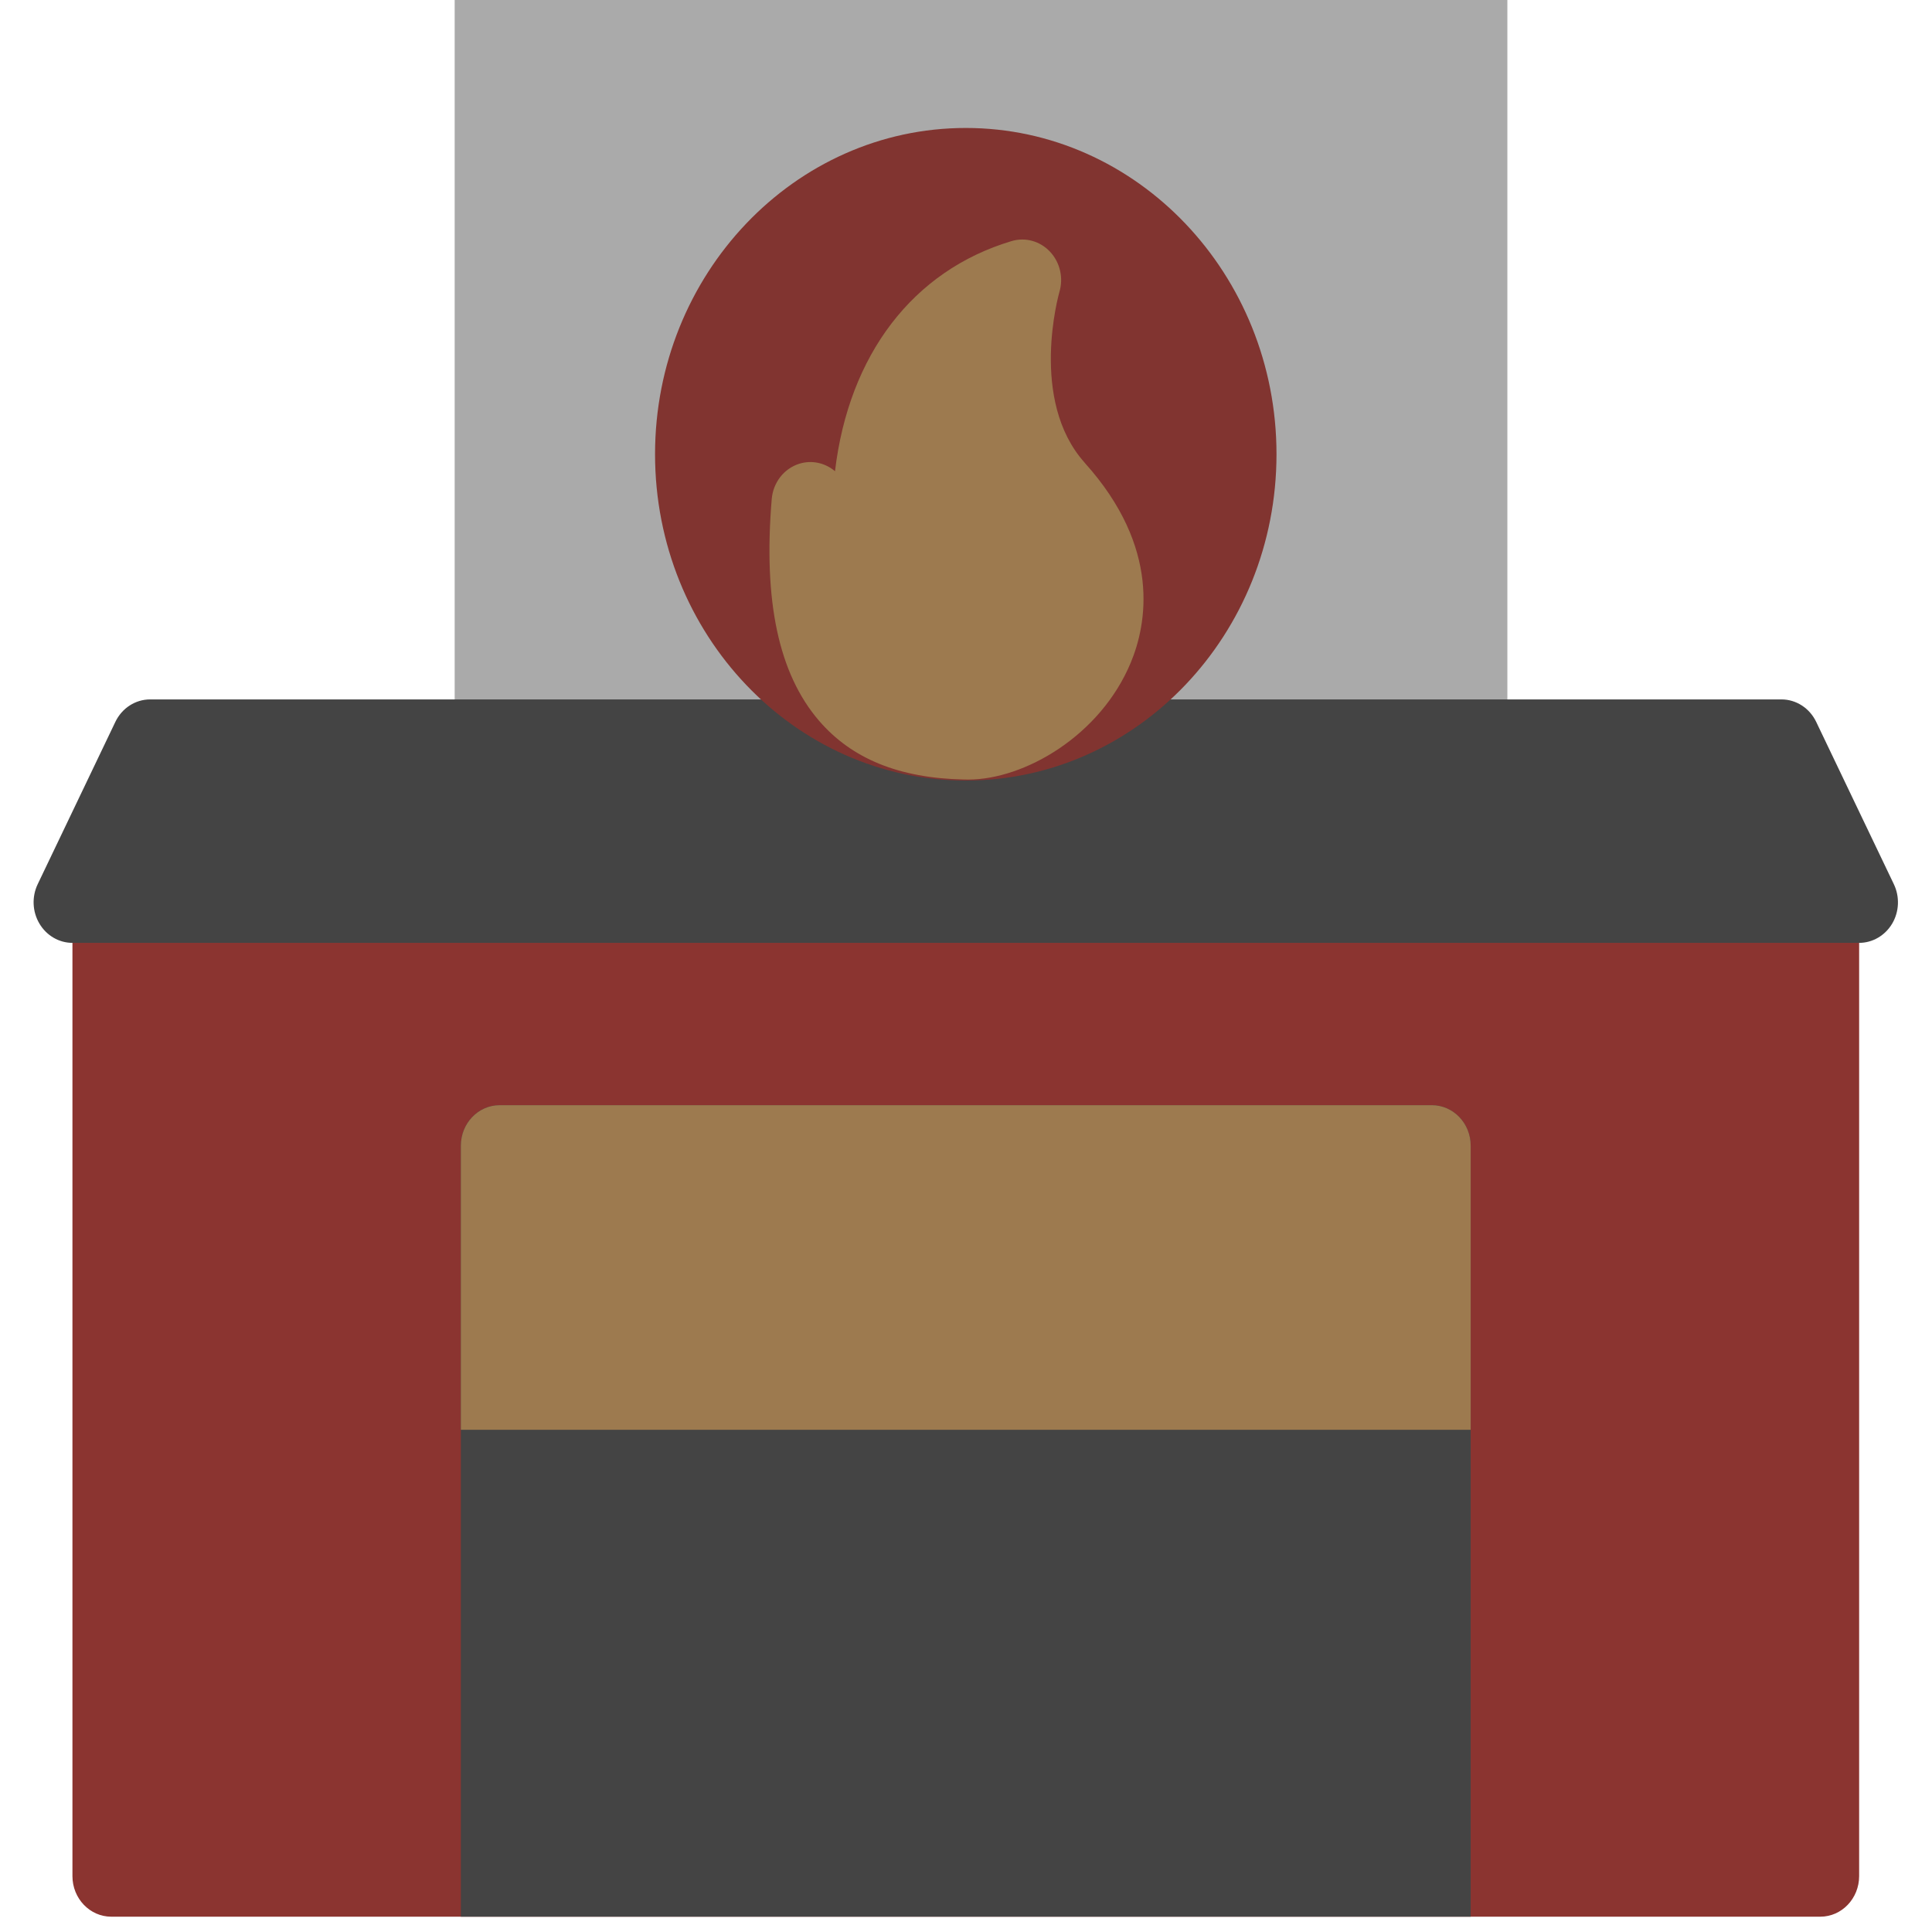
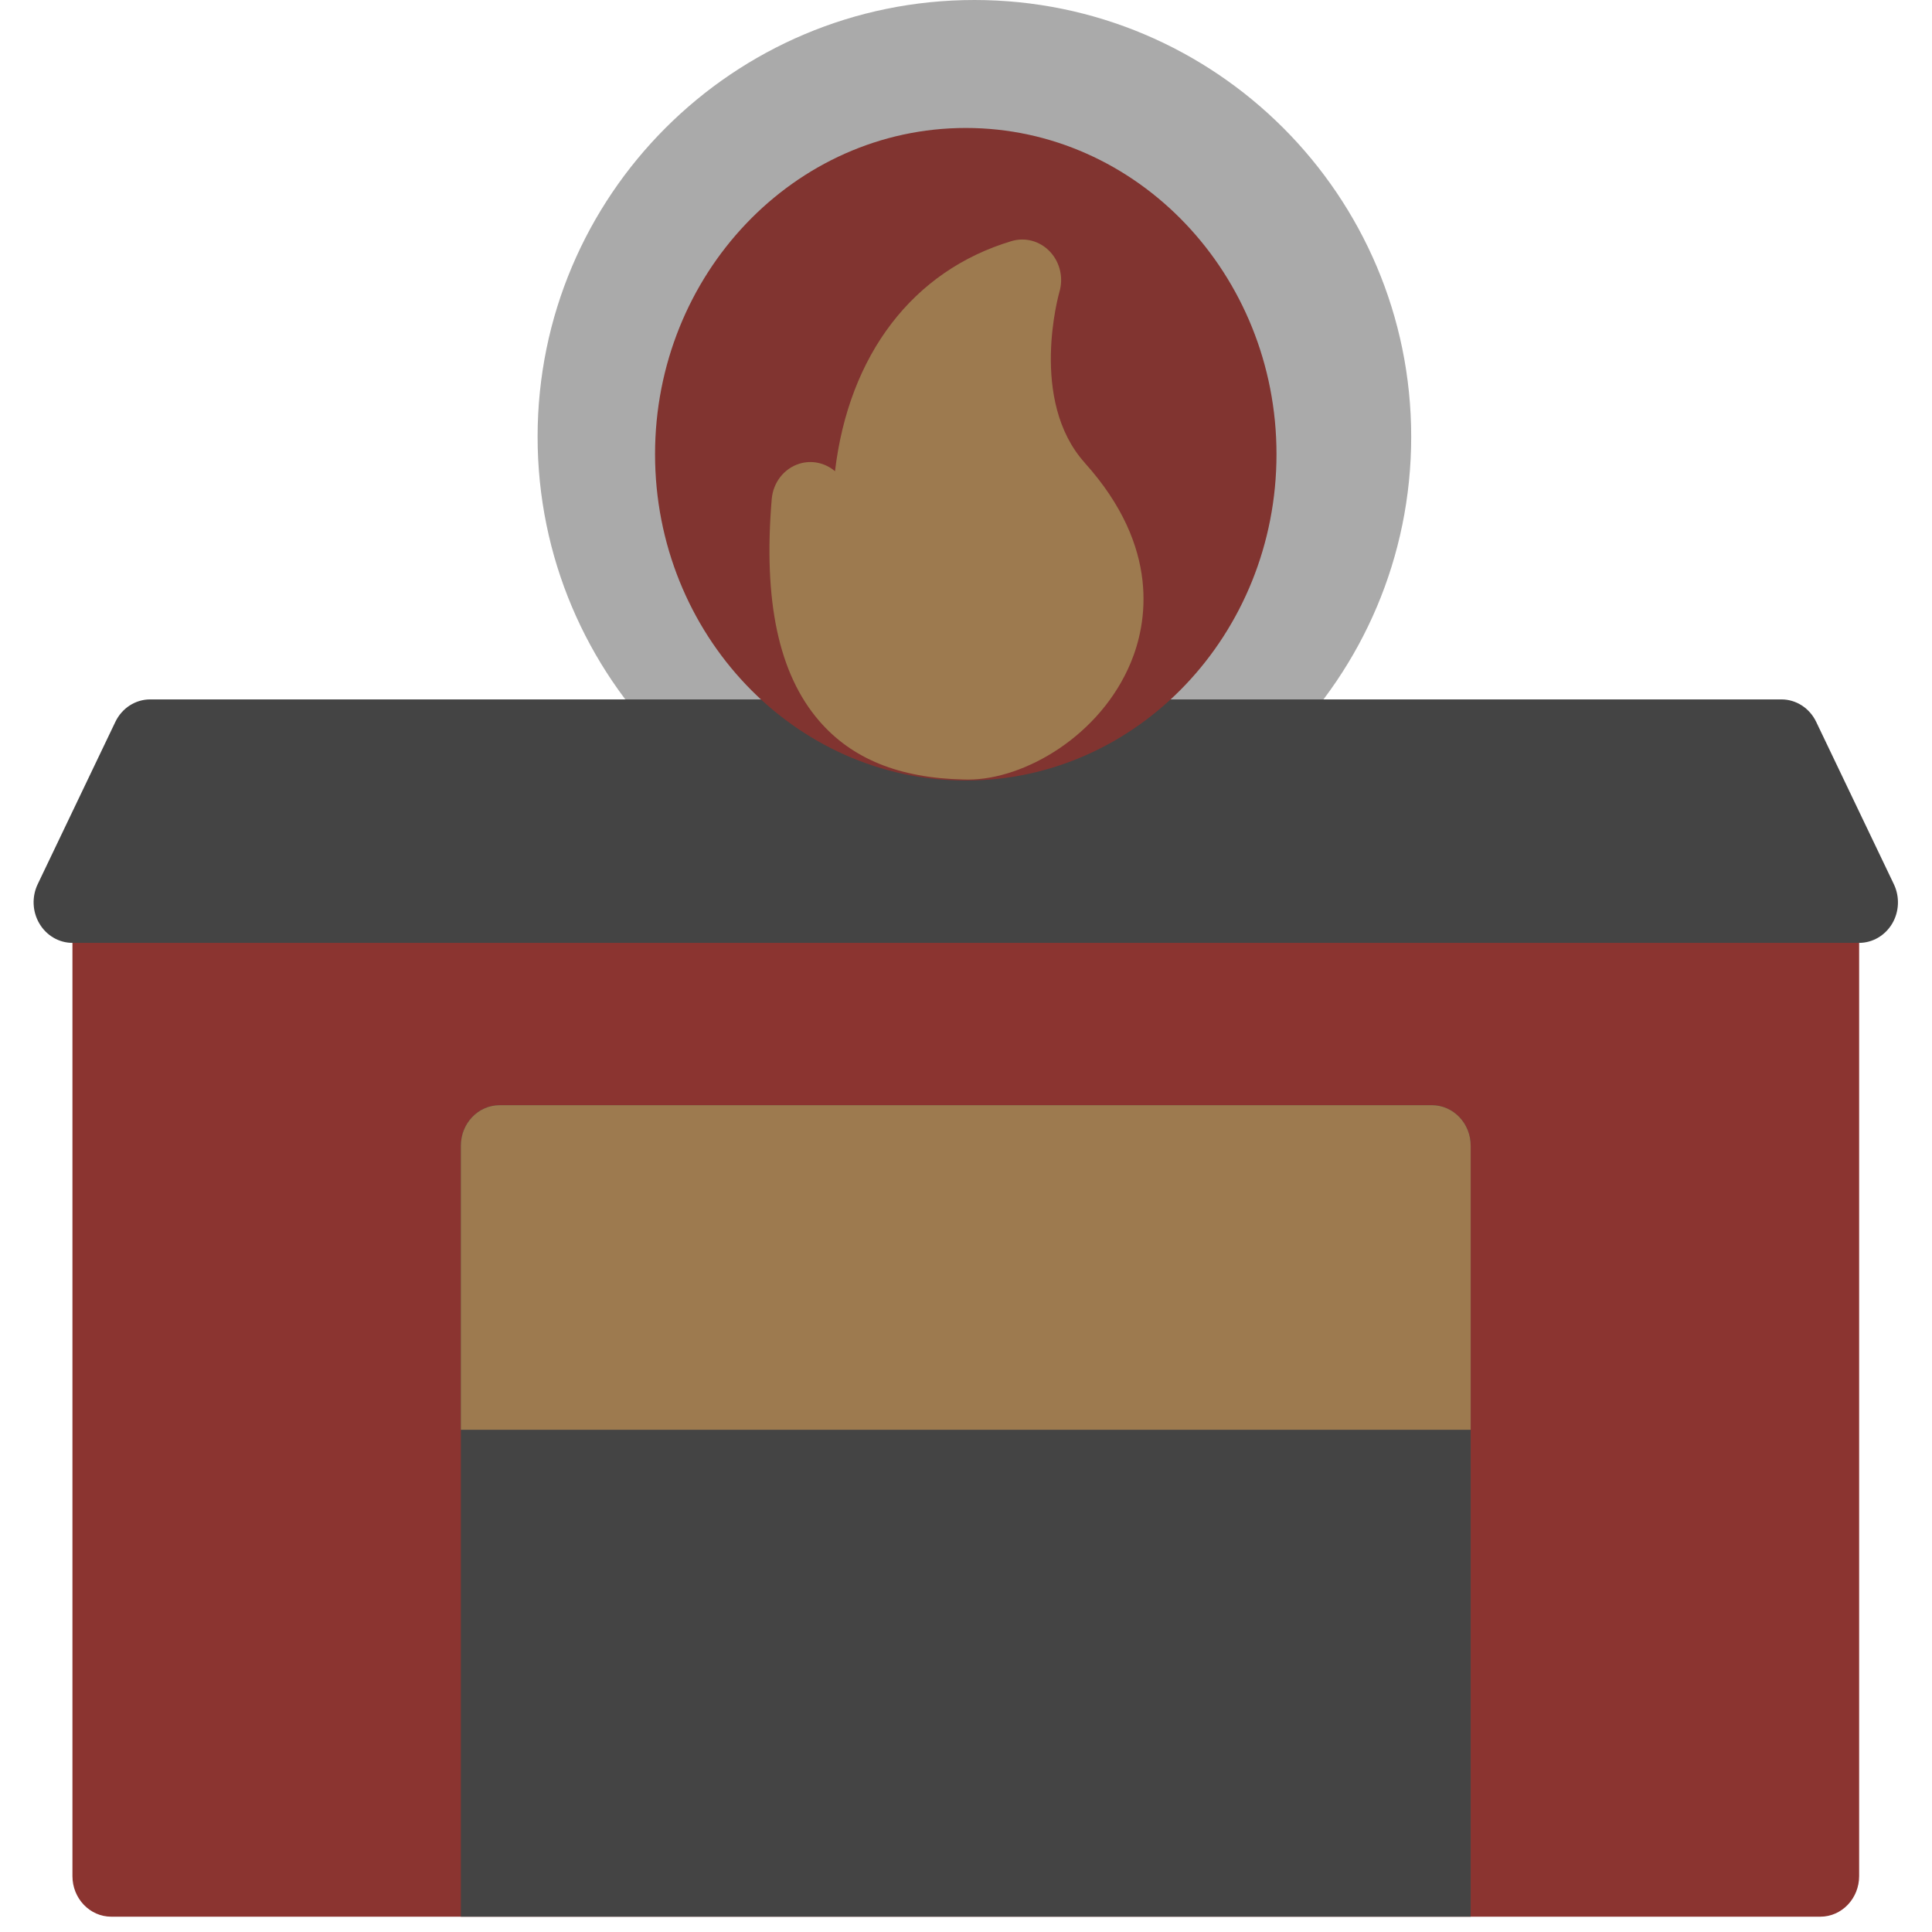
<svg xmlns="http://www.w3.org/2000/svg" width="100%" height="100%" viewBox="0 0 115 115">
  <g>
    <g id="svg_3">
-       <rect fill="#aaa" x="27.064" y="0" height="48.306" width="62.66" id="rect_01" />
+       <rect fill="#aaa" ry="32" rx="32" x="32" y="0" height="52" width="52" id="rect_01" />
      <g id="svg_2">
        <path id="svg_1" d="m108.349,51.293l-101.724,0c-1.277,0 -2.313,1.079 -2.313,2.413l0,57.966c0,1.334 1.036,2.417 2.313,2.417l101.725,0c1.277,0 2.313,-1.083 2.313,-2.417l0,-57.966c-0,-1.334 -1.037,-2.413 -2.313,-2.413z" fill="#8B3430" />
        <path id="svg_7" d="m85.231,65.785l-55.486,0c-1.28,0 -2.313,1.079 -2.313,2.413l0,45.891l60.109,0l0,-45.891c-0,-1.334 -1.037,-2.413 -2.31,-2.413z" fill="#444" />
        <path id="svg_8" d="m85.231,65.785l-55.486,0c-1.28,0 -2.313,1.079 -2.313,2.413l0,16.908l60.109,0l0,-16.908c-0,-1.334 -1.037,-2.413 -2.31,-2.413z" fill="#9D7A4F" />
        <path id="svg_10" d="m110.662,56.123l-106.351,0c-0.799,0 -1.544,-0.435 -1.964,-1.146c-0.423,-0.711 -0.461,-1.599 -0.102,-2.349l4.623,-9.662c0.393,-0.817 1.192,-1.334 2.069,-1.334l97.102,0c0.874,0 1.673,0.516 2.066,1.334l4.623,9.662c0.359,0.75 0.322,1.638 -0.098,2.349c-0.423,0.711 -1.168,1.146 -1.968,1.146l0,0z" fill="#444" />
        <path id="svg_11" d="m57.489,7.617c-10.201,0 -18.498,8.711 -18.498,19.42c0,10.713 8.297,19.424 18.498,19.424c10.196,0 18.493,-8.711 18.493,-19.424c0,-10.709 -8.297,-19.42 -18.493,-19.42z" fill="#813430" />
        <path id="svg_12" d="m64.572,27.55c-3.349,-3.722 -1.531,-10.097 -1.517,-10.154c0.258,-0.849 0.044,-1.773 -0.549,-2.409s-1.473,-0.881 -2.291,-0.637c-5.89,1.759 -9.69,6.782 -10.513,13.699c-0.589,-0.502 -1.389,-0.679 -2.137,-0.442c-0.901,0.287 -1.548,1.118 -1.629,2.102c-0.508,6.078 0.413,10.395 2.814,13.19c1.954,2.271 4.775,3.418 8.619,3.499c0.088,0 0.179,0.004 0.267,0.004c3.338,0 7.869,-2.608 9.677,-6.973c0.935,-2.258 1.822,-6.804 -2.743,-11.877l0,0z" fill="#9D7A4F" />
      </g>
    </g>
  </g>
</svg>
